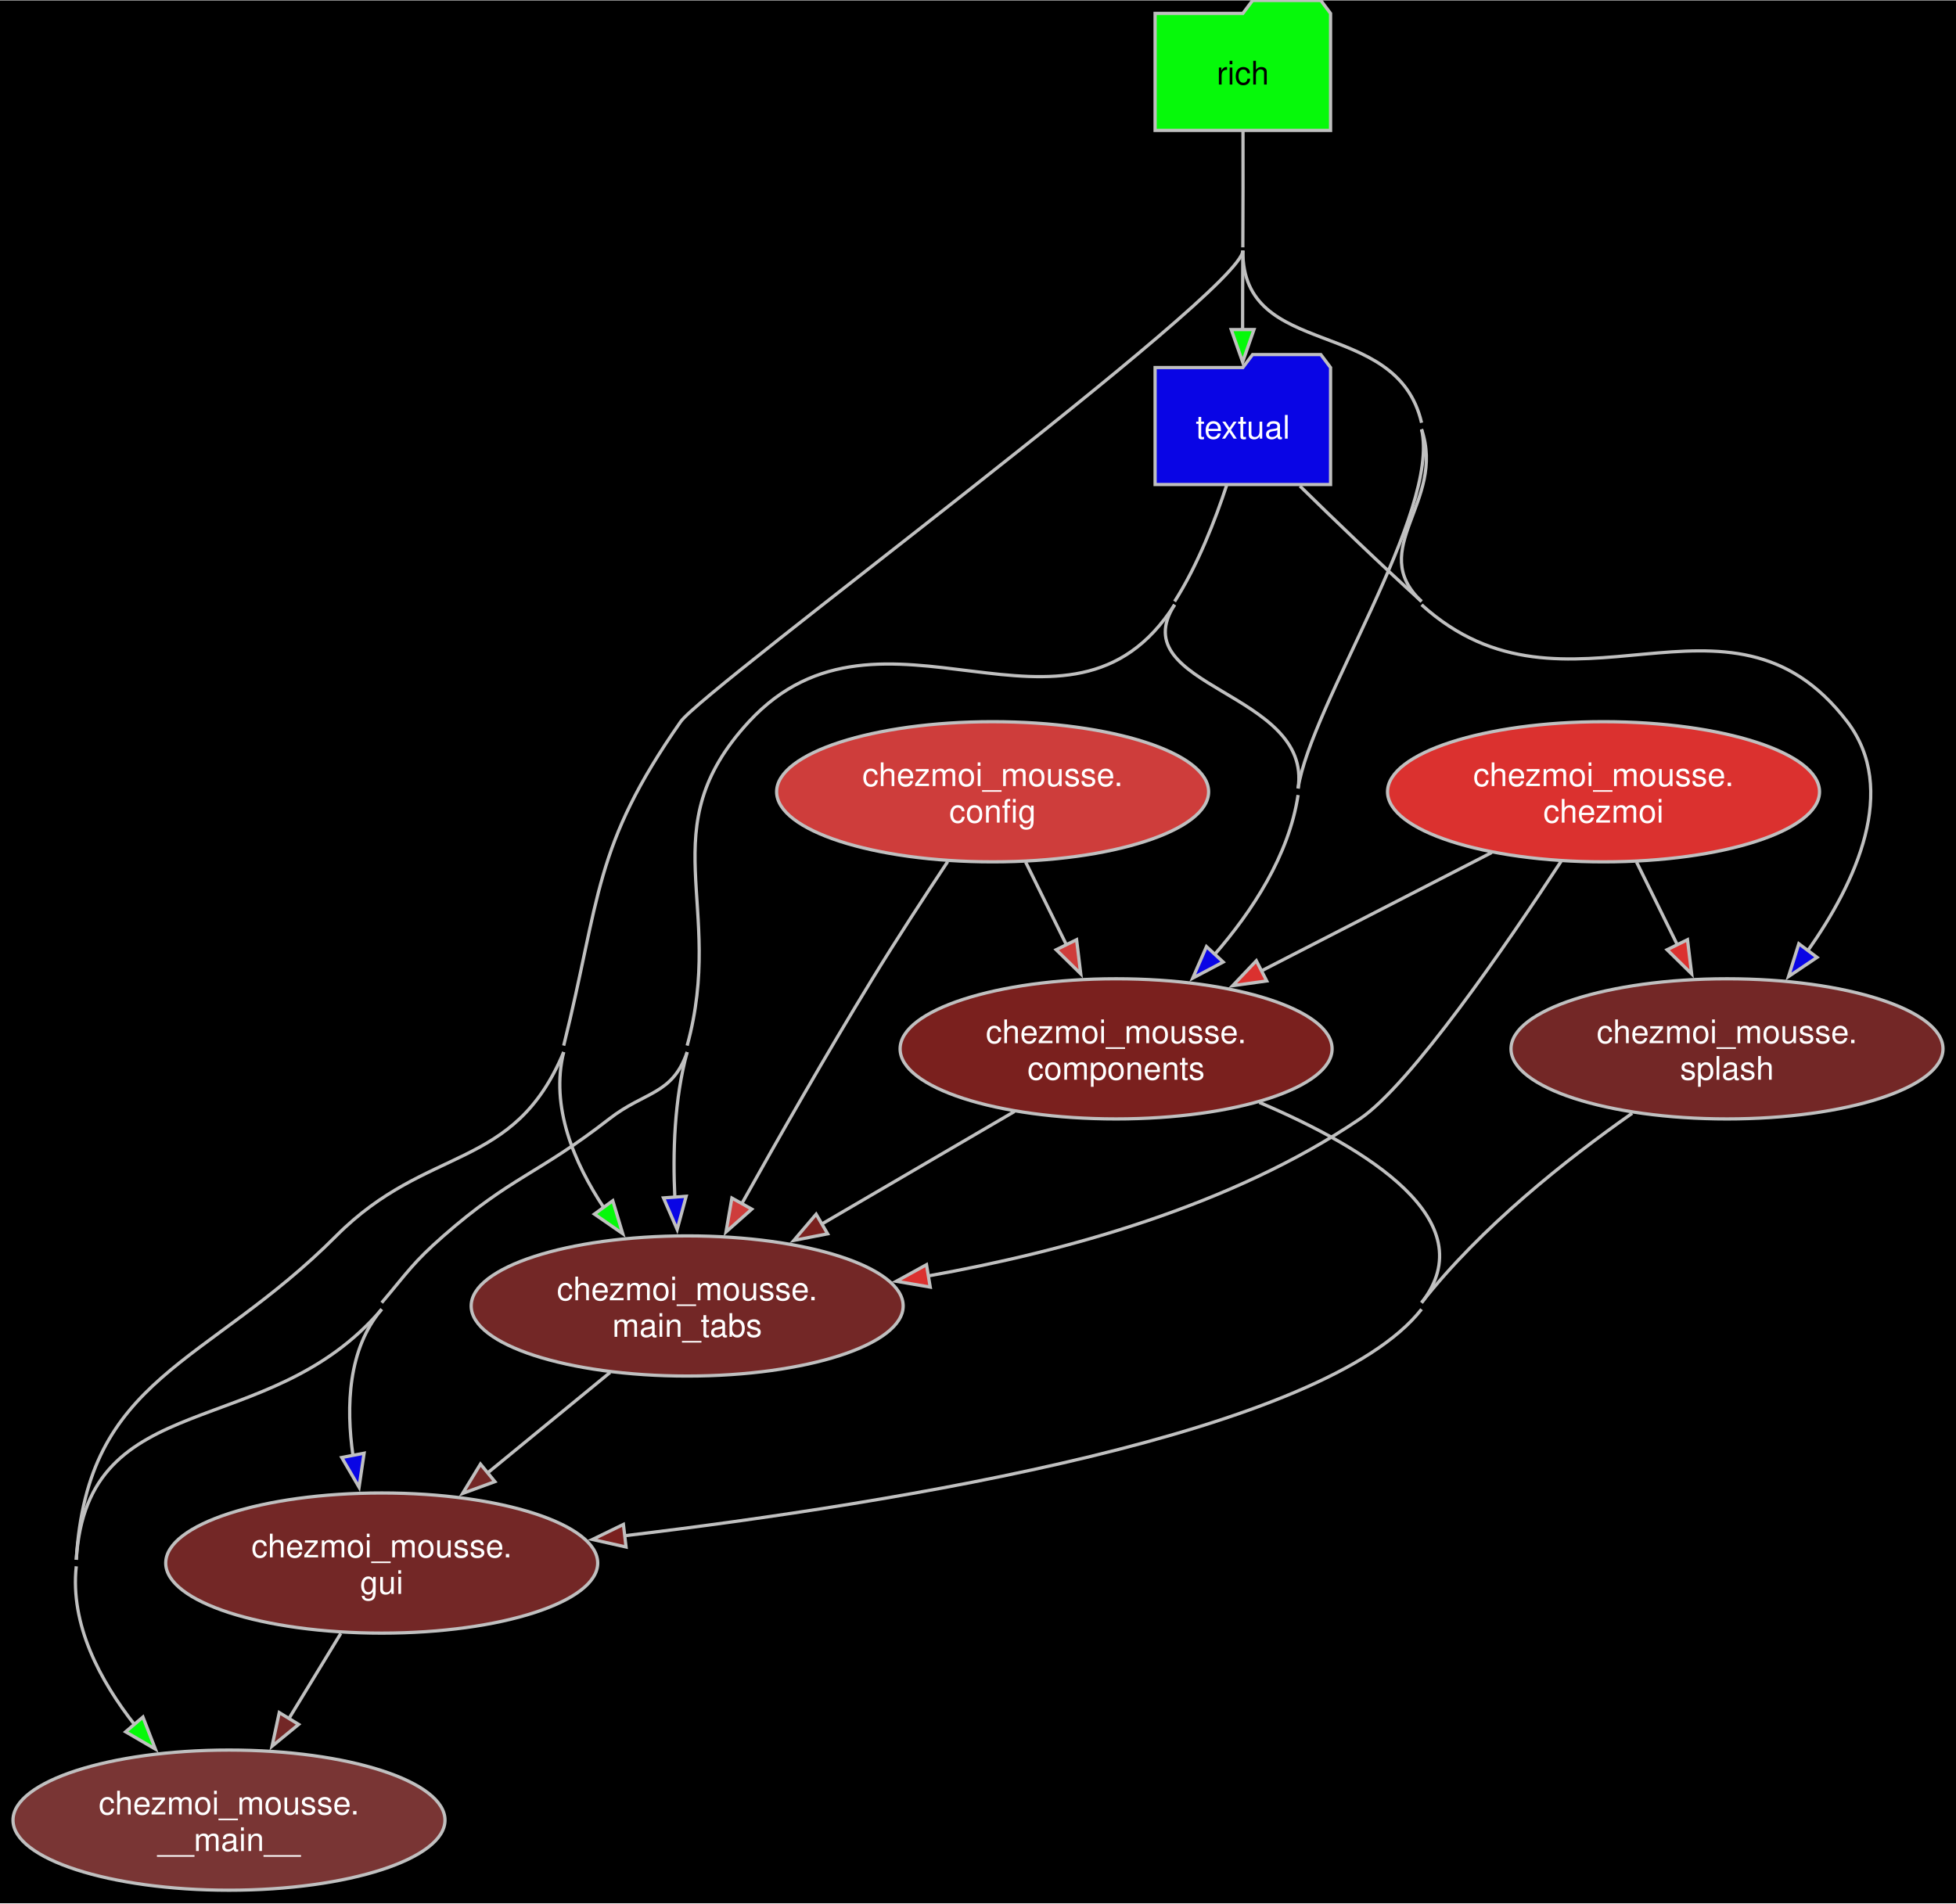
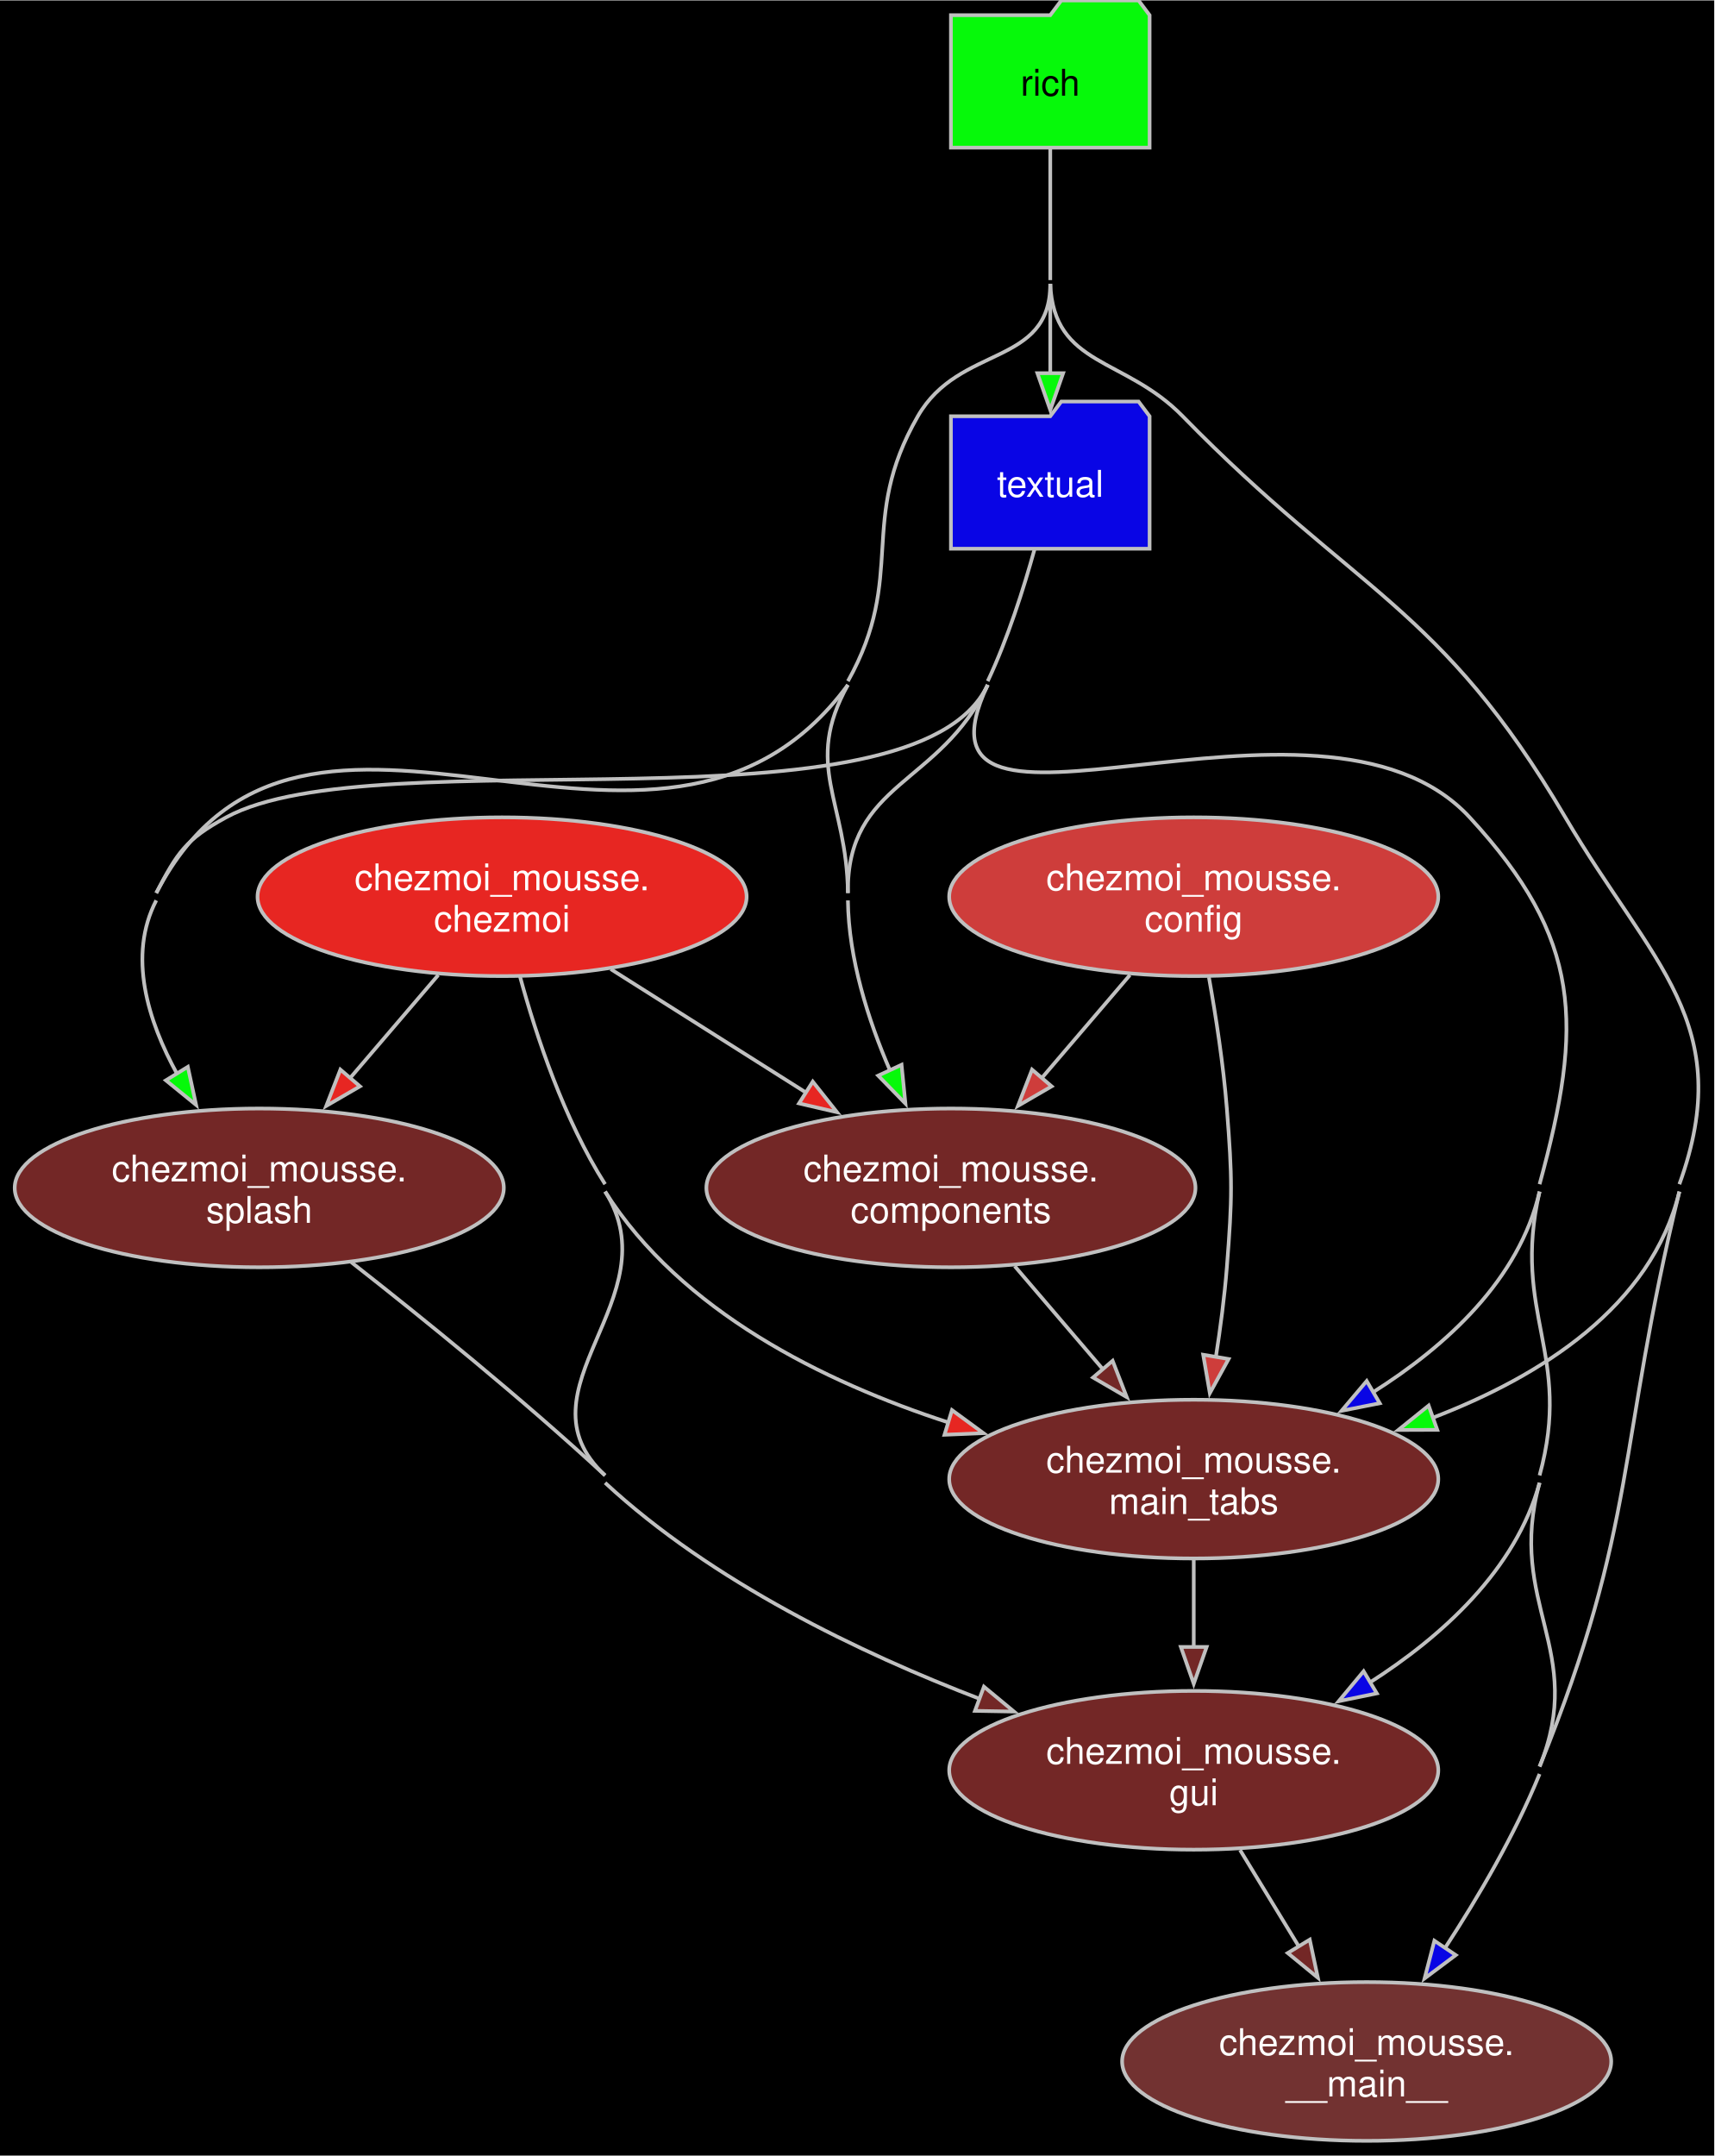
- <svg xmlns="http://www.w3.org/2000/svg" width="602pt" height="586pt" viewBox="0.00 0.00 601.94 585.67">
+ <svg xmlns="http://www.w3.org/2000/svg" width="466pt" height="586pt" viewBox="0.00 0.00 465.93 585.67">
  <g id="graph0" class="graph" transform="scale(1 1) rotate(0) translate(4 581.67)">
    <style>.edge&gt;path:hover{stroke-width:8}</style>
-     <polygon fill="black" stroke="none" points="-4,4 -4,-581.67 597.94,-581.67 597.94,4 -4,4" />
+     <polygon fill="black" stroke="none" points="-4,4 -4,-581.67 461.93,-581.67 461.93,4 -4,4" />
    <g id="node1" class="node">
      <style>.edge&gt;path:hover{stroke-width:8}</style>
-       <ellipse fill="#793534" stroke="silver" cx="66.47" cy="-21.57" rx="66.47" ry="21.57" />
-       <text text-anchor="middle" x="66.47" y="-23.32" font-family="Helvetica,sans-Serif" font-size="10.00" fill="#ffffff">chezmoi_mousse.</text>
-       <text text-anchor="middle" x="66.47" y="-12.07" font-family="Helvetica,sans-Serif" font-size="10.00" fill="#ffffff">__main__</text>
+       <ellipse fill="#723231" stroke="silver" cx="367.47" cy="-21.57" rx="66.47" ry="21.57" />
+       <text text-anchor="middle" x="367.47" y="-23.32" font-family="Helvetica,sans-Serif" font-size="10.00" fill="#ffffff">chezmoi_mousse.</text>
+       <text text-anchor="middle" x="367.47" y="-12.07" font-family="Helvetica,sans-Serif" font-size="10.00" fill="#ffffff">__main__</text>
    </g>
    <g id="node2" class="node">
      <style>.edge&gt;path:hover{stroke-width:8}</style>
-       <ellipse fill="#db312f" stroke="silver" cx="489.47" cy="-338.1" rx="66.47" ry="21.57" />
-       <text text-anchor="middle" x="489.47" y="-339.85" font-family="Helvetica,sans-Serif" font-size="10.00" fill="#ffffff">chezmoi_mousse.</text>
-       <text text-anchor="middle" x="489.47" y="-328.6" font-family="Helvetica,sans-Serif" font-size="10.00" fill="#ffffff">chezmoi</text>
+       <ellipse fill="#e72622" stroke="silver" cx="132.47" cy="-338.1" rx="66.47" ry="21.57" />
+       <text text-anchor="middle" x="132.47" y="-339.85" font-family="Helvetica,sans-Serif" font-size="10.00" fill="#ffffff">chezmoi_mousse.</text>
+       <text text-anchor="middle" x="132.47" y="-328.6" font-family="Helvetica,sans-Serif" font-size="10.00" fill="#ffffff">chezmoi</text>
    </g>
    <g id="node3" class="node">
      <style>.edge&gt;path:hover{stroke-width:8}</style>
-       <ellipse fill="#7a201e" stroke="silver" cx="339.47" cy="-258.97" rx="66.47" ry="21.57" />
-       <text text-anchor="middle" x="339.47" y="-260.72" font-family="Helvetica,sans-Serif" font-size="10.00" fill="#ffffff">chezmoi_mousse.</text>
-       <text text-anchor="middle" x="339.47" y="-249.47" font-family="Helvetica,sans-Serif" font-size="10.00" fill="#ffffff">components</text>
+       <ellipse fill="#732726" stroke="silver" cx="254.47" cy="-258.97" rx="66.47" ry="21.57" />
+       <text text-anchor="middle" x="254.47" y="-260.72" font-family="Helvetica,sans-Serif" font-size="10.00" fill="#ffffff">chezmoi_mousse.</text>
+       <text text-anchor="middle" x="254.47" y="-249.47" font-family="Helvetica,sans-Serif" font-size="10.00" fill="#ffffff">components</text>
    </g>
    <g id="edge1" class="edge">
      <style>.edge&gt;path:hover{stroke-width:8}</style>
-       <path fill="none" stroke="silver" d="M455.06,-319.4C433.98,-308.57 406.78,-294.58 384.06,-282.9" />
-       <polygon fill="#db312f" stroke="silver" points="385.82,-279.87 375.33,-278.41 382.62,-286.09 385.82,-279.87" />
+       <path fill="none" stroke="silver" d="M162,-318.43C178.07,-308.27 198.14,-295.58 215.48,-284.62" />
+       <polygon fill="#e72622" stroke="silver" points="216.92,-287.85 223.51,-279.54 213.18,-281.93 216.92,-287.85" />
+     </g>
+     <g id="node5" class="node">
+       <style>.edge&gt;path:hover{stroke-width:8}</style>
+       <ellipse fill="#732726" stroke="silver" cx="320.47" cy="-100.7" rx="66.47" ry="21.57" />
+       <text text-anchor="middle" x="320.47" y="-102.45" font-family="Helvetica,sans-Serif" font-size="10.00" fill="#ffffff">chezmoi_mousse.</text>
+       <text text-anchor="middle" x="320.47" y="-91.2" font-family="Helvetica,sans-Serif" font-size="10.00" fill="#ffffff">gui</text>
+     </g>
+     <g id="edge2" class="edge">
+       <style>.edge&gt;path:hover{stroke-width:8}</style>
+       <path fill="none" stroke="silver" d="M137.36,-316.34C141.78,-300.15 149.32,-277.53 160.47,-259.97" />
+       <path fill="none" stroke="silver" d="M160.47,-257.97C178.84,-229.02 135.32,-204.13 160.47,-180.83" />
    </g>
    <g id="node6" class="node">
      <style>.edge&gt;path:hover{stroke-width:8}</style>
-       <ellipse fill="#732726" stroke="silver" cx="207.47" cy="-179.83" rx="66.47" ry="21.57" />
-       <text text-anchor="middle" x="207.47" y="-181.58" font-family="Helvetica,sans-Serif" font-size="10.00" fill="#ffffff">chezmoi_mousse.</text>
-       <text text-anchor="middle" x="207.47" y="-170.33" font-family="Helvetica,sans-Serif" font-size="10.00" fill="#ffffff">main_tabs</text>
+       <ellipse fill="#732726" stroke="silver" cx="320.47" cy="-179.83" rx="66.47" ry="21.57" />
+       <text text-anchor="middle" x="320.47" y="-181.58" font-family="Helvetica,sans-Serif" font-size="10.00" fill="#ffffff">chezmoi_mousse.</text>
+       <text text-anchor="middle" x="320.47" y="-170.33" font-family="Helvetica,sans-Serif" font-size="10.00" fill="#ffffff">main_tabs</text>
    </g>
-     <g id="edge2" class="edge">
+     <g id="edge3" class="edge">
      <style>.edge&gt;path:hover{stroke-width:8}</style>
-       <path fill="none" stroke="silver" d="M476.4,-316.67C459.44,-290.73 430.15,-248.04 414.47,-237.4 375.08,-210.67 323.44,-196.53 281.59,-189.07" />
-       <polygon fill="#db312f" stroke="silver" points="282.27,-185.64 271.83,-187.43 281.12,-192.54 282.27,-185.64" />
+       <path fill="none" stroke="silver" d="M160.47,-257.97C181.12,-225.43 219.74,-206.28 253.86,-195.2" />
+       <polygon fill="#e72622" stroke="silver" points="254.76,-198.58 263.3,-192.32 252.72,-191.88 254.76,-198.58" />
    </g>
    <g id="node7" class="node">
      <style>.edge&gt;path:hover{stroke-width:8}</style>
-       <ellipse fill="#732726" stroke="silver" cx="527.47" cy="-258.97" rx="66.47" ry="21.57" />
-       <text text-anchor="middle" x="527.47" y="-260.72" font-family="Helvetica,sans-Serif" font-size="10.00" fill="#ffffff">chezmoi_mousse.</text>
-       <text text-anchor="middle" x="527.47" y="-249.47" font-family="Helvetica,sans-Serif" font-size="10.00" fill="#ffffff">splash</text>
-     </g>
-     <g id="edge3" class="edge">
-       <style>.edge&gt;path:hover{stroke-width:8}</style>
-       <path fill="none" stroke="silver" d="M499.65,-316.43C503.53,-308.56 508.03,-299.42 512.27,-290.81" />
-       <polygon fill="#db312f" stroke="silver" points="515.31,-292.57 516.59,-282.05 509.03,-289.48 515.31,-292.57" />
-     </g>
-     <g id="node5" class="node">
-       <style>.edge&gt;path:hover{stroke-width:8}</style>
-       <ellipse fill="#732726" stroke="silver" cx="113.47" cy="-100.7" rx="66.47" ry="21.57" />
-       <text text-anchor="middle" x="113.47" y="-102.45" font-family="Helvetica,sans-Serif" font-size="10.00" fill="#ffffff">chezmoi_mousse.</text>
-       <text text-anchor="middle" x="113.47" y="-91.2" font-family="Helvetica,sans-Serif" font-size="10.00" fill="#ffffff">gui</text>
+       <ellipse fill="#732726" stroke="silver" cx="66.47" cy="-258.97" rx="66.47" ry="21.57" />
+       <text text-anchor="middle" x="66.47" y="-260.72" font-family="Helvetica,sans-Serif" font-size="10.00" fill="#ffffff">chezmoi_mousse.</text>
+       <text text-anchor="middle" x="66.47" y="-249.47" font-family="Helvetica,sans-Serif" font-size="10.00" fill="#ffffff">splash</text>
    </g>
    <g id="edge4" class="edge">
      <style>.edge&gt;path:hover{stroke-width:8}</style>
-       <path fill="none" stroke="silver" d="M383.53,-242.49C416.64,-228.41 453.18,-206.02 433.47,-180.83" />
-       <path fill="none" stroke="silver" d="M433.47,-178.83C403.62,-140.71 273.07,-119.26 188.22,-109.11" />
-       <polygon fill="#7a201e" stroke="silver" points="188.66,-105.64 178.32,-107.96 187.85,-112.59 188.66,-105.64" />
+       <path fill="none" stroke="silver" d="M115.13,-316.83C107.78,-308.24 99.07,-298.07 91.08,-288.73" />
+       <polygon fill="#e72622" stroke="silver" points="93.84,-286.57 84.68,-281.25 88.52,-291.12 93.84,-286.57" />
    </g>
    <g id="edge5" class="edge">
      <style>.edge&gt;path:hover{stroke-width:8}</style>
-       <path fill="none" stroke="silver" d="M308.19,-239.69C290.4,-229.29 267.9,-216.15 248.69,-204.92" />
-       <polygon fill="#7a201e" stroke="silver" points="250.69,-202.04 240.29,-200.01 247.16,-208.08 250.69,-202.04" />
+       <path fill="none" stroke="silver" d="M271.81,-237.7C279.16,-229.11 287.86,-218.94 295.86,-209.59" />
+       <polygon fill="#732726" stroke="silver" points="298.42,-211.99 302.26,-202.11 293.1,-207.44 298.42,-211.99" />
    </g>
    <g id="node4" class="node">
      <style>.edge&gt;path:hover{stroke-width:8}</style>
-       <ellipse fill="#ce3d3b" stroke="silver" cx="301.47" cy="-338.1" rx="66.47" ry="21.57" />
-       <text text-anchor="middle" x="301.47" y="-339.85" font-family="Helvetica,sans-Serif" font-size="10.00" fill="#ffffff">chezmoi_mousse.</text>
-       <text text-anchor="middle" x="301.47" y="-328.6" font-family="Helvetica,sans-Serif" font-size="10.00" fill="#ffffff">config</text>
+       <ellipse fill="#ce3d3b" stroke="silver" cx="320.47" cy="-338.1" rx="66.47" ry="21.57" />
+       <text text-anchor="middle" x="320.47" y="-339.85" font-family="Helvetica,sans-Serif" font-size="10.00" fill="#ffffff">chezmoi_mousse.</text>
+       <text text-anchor="middle" x="320.47" y="-328.6" font-family="Helvetica,sans-Serif" font-size="10.00" fill="#ffffff">config</text>
    </g>
    <g id="edge6" class="edge">
      <style>.edge&gt;path:hover{stroke-width:8}</style>
-       <path fill="none" stroke="silver" d="M311.65,-316.43C315.53,-308.56 320.03,-299.42 324.27,-290.81" />
-       <polygon fill="#ce3d3b" stroke="silver" points="327.31,-292.57 328.59,-282.05 321.03,-289.48 327.31,-292.57" />
+       <path fill="none" stroke="silver" d="M303.13,-316.83C295.78,-308.24 287.07,-298.07 279.08,-288.73" />
+       <polygon fill="#ce3d3b" stroke="silver" points="281.84,-286.57 272.68,-281.25 276.52,-291.12 281.84,-286.57" />
    </g>
    <g id="edge7" class="edge">
      <style>.edge&gt;path:hover{stroke-width:8}</style>
-       <path fill="none" stroke="silver" d="M287.64,-316.6C280.55,-305.94 271.88,-292.64 264.47,-280.53 250.44,-257.62 235.38,-231.19 224.27,-211.31" />
-       <polygon fill="#ce3d3b" stroke="silver" points="227.35,-209.64 219.42,-202.61 221.23,-213.05 227.35,-209.64" />
+       <path fill="none" stroke="silver" d="M324.59,-316.24C326.49,-305.6 328.53,-292.43 329.47,-280.53 330.98,-261.42 330.98,-256.51 329.47,-237.4 328.84,-229.41 327.71,-220.84 326.46,-212.85" />
+       <polygon fill="#ce3d3b" stroke="silver" points="329.95,-212.47 324.84,-203.19 323.04,-213.63 329.95,-212.47" />
    </g>
    <g id="edge8" class="edge">
      <style>.edge&gt;path:hover{stroke-width:8}</style>
-       <path fill="none" stroke="silver" d="M100.87,-79.03C95.93,-70.92 90.17,-61.46 84.79,-52.63" />
-       <polygon fill="#732726" stroke="silver" points="87.91,-51.04 79.72,-44.32 81.94,-54.68 87.91,-51.04" />
+       <path fill="none" stroke="silver" d="M333.06,-79.03C338,-70.92 343.77,-61.46 349.15,-52.63" />
+       <polygon fill="#732726" stroke="silver" points="352,-54.68 354.21,-44.32 346.02,-51.04 352,-54.68" />
    </g>
    <g id="edge9" class="edge">
      <style>.edge&gt;path:hover{stroke-width:8}</style>
-       <path fill="none" stroke="silver" d="M183.75,-159.37C172.28,-149.96 158.34,-138.52 145.91,-128.32" />
-       <polygon fill="#732726" stroke="silver" points="148.3,-125.76 138.35,-122.12 143.86,-131.17 148.3,-125.76" />
+       <path fill="none" stroke="silver" d="M320.47,-158.16C320.47,-150.79 320.47,-142.29 320.47,-134.16" />
+       <polygon fill="#732726" stroke="silver" points="323.97,-134.21 320.47,-124.21 316.97,-134.21 323.97,-134.21" />
    </g>
    <g id="edge10" class="edge">
      <style>.edge&gt;path:hover{stroke-width:8}</style>
-       <path fill="none" stroke="silver" d="M498.28,-239.14C478.09,-224.99 451.69,-204.11 433.47,-180.83" />
+       <path fill="none" stroke="silver" d="M91.49,-238.77C110.84,-223.62 138.01,-201.63 160.47,-180.83" />
+       <path fill="none" stroke="silver" d="M160.47,-178.83C189.56,-151.89 229.79,-132.55 262.64,-119.98" />
+       <polygon fill="#732726" stroke="silver" points="263.44,-123.42 271.6,-116.66 261,-116.85 263.44,-123.42" />
    </g>
    <g id="node8" class="node">
      <style>.edge&gt;path:hover{stroke-width:8}</style>
-       <polygon fill="#06f90a" stroke="silver" points="405.47,-577.67 402.47,-581.67 381.47,-581.67 378.47,-577.67 351.47,-577.67 351.47,-541.67 405.47,-541.67 405.47,-577.67" />
-       <text text-anchor="middle" x="378.47" y="-555.79" font-family="Helvetica,sans-Serif" font-size="10.00" fill="#000000">rich</text>
+       <polygon fill="#06f90a" stroke="silver" points="308.47,-577.67 305.47,-581.67 284.47,-581.67 281.47,-577.67 254.47,-577.67 254.47,-541.67 308.47,-541.67 308.47,-577.67" />
+       <text text-anchor="middle" x="281.47" y="-555.79" font-family="Helvetica,sans-Serif" font-size="10.00" fill="#000000">rich</text>
    </g>
    <g id="edge11" class="edge">
      <style>.edge&gt;path:hover{stroke-width:8}</style>
-       <path fill="none" stroke="silver" d="M378.52,-541.48C378.54,-531.11 378.54,-517.63 378.47,-505.67" />
-       <path fill="none" stroke="silver" d="M378.47,-504.67C378.39,-492.13 212.65,-369.95 205.47,-359.67 178.48,-321.05 180.85,-305.68 169.47,-259.97" />
-       <path fill="none" stroke="silver" d="M169.47,-257.97C154.06,-221.05 127.7,-229.73 99.47,-201.4 59.36,-161.16 22.9,-158.41 19.47,-101.7" />
-       <path fill="none" stroke="silver" d="M19.47,-99.7C17.53,-81.8 26.79,-64.43 37.59,-50.73" />
-       <polygon fill="#06f90a" stroke="silver" points="39.99,-53.31 43.82,-43.43 34.66,-48.76 39.99,-53.31" />
+       <path fill="none" stroke="silver" d="M452.47,-257.97C435.5,-188.53 441.36,-167.92 414.47,-101.7" />
    </g>
    <g id="edge12" class="edge">
      <style>.edge&gt;path:hover{stroke-width:8}</style>
-       <path fill="none" stroke="silver" d="M378.47,-504.67C378.26,-470.72 425.82,-484.74 433.47,-451.67" />
-       <path fill="none" stroke="silver" d="M433.47,-449.67C439.32,-424.35 399.35,-364.79 395.47,-339.1" />
+       <path fill="none" stroke="silver" d="M226.47,-395.67C214.22,-373.71 226.17,-364.24 226.47,-339.1" />
+       <path fill="none" stroke="silver" d="M226.47,-337.1C226.66,-321.25 231.97,-304.61 237.92,-290.86" />
+       <polygon fill="#06f90a" stroke="silver" points="241.05,-292.43 242.1,-281.89 234.7,-289.48 241.05,-292.43" />
    </g>
    <g id="edge13" class="edge">
      <style>.edge&gt;path:hover{stroke-width:8}</style>
-       <path fill="none" stroke="silver" d="M169.47,-257.97C165.31,-241.25 172.62,-223.94 181.9,-209.96" />
-       <polygon fill="#06f90a" stroke="silver" points="184.58,-212.23 187.64,-202.08 178.92,-208.11 184.58,-212.23" />
+       <path fill="none" stroke="silver" d="M281.47,-504.67C282.45,-482.06 301.66,-484.85 317.47,-468.67 364.26,-420.77 387.52,-417.38 421.47,-359.67 444.99,-319.67 468.27,-303.6 452.47,-259.97" />
+       <path fill="none" stroke="silver" d="M452.47,-257.97C444.84,-226.74 414.88,-207.79 385.43,-196.5" />
+       <polygon fill="#06f90a" stroke="silver" points="386.66,-193.22 376.07,-193.18 384.32,-199.82 386.66,-193.22" />
    </g>
    <g id="edge14" class="edge">
      <style>.edge&gt;path:hover{stroke-width:8}</style>
-       <path fill="none" stroke="silver" d="M433.47,-449.67C441.05,-427.37 416.32,-412.82 433.47,-396.67" />
+       <path fill="none" stroke="silver" d="M281.47,-541.48C281.47,-531.11 281.47,-517.63 281.47,-505.67" />
+       <path fill="none" stroke="silver" d="M281.47,-504.67C281.47,-482.04 256.74,-488.28 245.47,-468.67 228.97,-439.97 242.59,-425.57 226.47,-396.67" />
+       <path fill="none" stroke="silver" d="M226.47,-395.67C174.64,-325.47 78.65,-416.55 38.47,-339.1" />
+       <path fill="none" stroke="silver" d="M38.47,-337.1C30.68,-322.1 36.13,-304.44 44.21,-289.8" />
+       <polygon fill="#06f90a" stroke="silver" points="47.05,-291.87 49.3,-281.52 41.09,-288.2 47.05,-291.87" />
    </g>
    <g id="node9" class="node">
      <style>.edge&gt;path:hover{stroke-width:8}</style>
-       <polygon fill="#0905e5" stroke="silver" points="405.47,-468.67 402.47,-472.67 381.47,-472.67 378.47,-468.67 351.47,-468.67 351.47,-432.67 405.47,-432.67 405.47,-468.67" />
-       <text text-anchor="middle" x="378.47" y="-446.79" font-family="Helvetica,sans-Serif" font-size="10.00" fill="#ffffff">textual</text>
+       <polygon fill="#0905e5" stroke="silver" points="308.47,-468.67 305.47,-472.67 284.47,-472.67 281.47,-468.67 254.47,-468.67 254.47,-432.67 308.47,-432.67 308.47,-468.67" />
+       <text text-anchor="middle" x="281.47" y="-446.79" font-family="Helvetica,sans-Serif" font-size="10.00" fill="#ffffff">textual</text>
    </g>
    <g id="edge15" class="edge">
      <style>.edge&gt;path:hover{stroke-width:8}</style>
-       <path fill="none" stroke="silver" d="M378.47,-504.67C378.42,-496.72 378.4,-488.11 378.4,-480.18" />
-       <polygon fill="#06f90a" stroke="silver" points="381.9,-480.37 378.41,-470.37 374.9,-480.36 381.9,-480.37" />
+       <path fill="none" stroke="silver" d="M281.47,-504.67C281.47,-496.72 281.47,-488.11 281.47,-480.18" />
+       <polygon fill="#06f90a" stroke="silver" points="284.97,-480.37 281.47,-470.37 277.97,-480.37 284.97,-480.37" />
    </g>
    <g id="edge16" class="edge">
      <style>.edge&gt;path:hover{stroke-width:8}</style>
-       <path fill="none" stroke="silver" d="M373.56,-432.65C370.02,-421.85 364.6,-407.85 357.47,-396.67" />
-       <path fill="none" stroke="silver" d="M357.47,-395.67C325.01,-344.75 267.42,-404.03 226.47,-359.67 195.87,-326.52 219.41,-303.47 207.47,-259.97" />
-       <path fill="none" stroke="silver" d="M207.47,-257.97C202.85,-244.7 194.55,-246.03 183.47,-237.4 161.58,-220.35 153.33,-219.69 132.47,-201.4 123.11,-193.2 121.52,-190.32 113.47,-180.83" />
-       <path fill="none" stroke="silver" d="M113.47,-178.83C78.51,-137.62 22.73,-155.64 19.47,-101.7" />
+       <path fill="none" stroke="silver" d="M414.47,-178.83C405.39,-145.78 427.37,-133.46 414.47,-101.7" />
+       <path fill="none" stroke="silver" d="M414.47,-99.7C407.77,-83.22 397.78,-66.19 388.73,-52.34" />
+       <polygon fill="#0905e5" stroke="silver" points="391.69,-50.48 383.21,-44.13 385.88,-54.38 391.69,-50.48" />
    </g>
    <g id="edge17" class="edge">
      <style>.edge&gt;path:hover{stroke-width:8}</style>
-       <path fill="none" stroke="silver" d="M357.47,-395.67C341.19,-370.13 399.99,-369.05 395.47,-339.1" />
-       <path fill="none" stroke="silver" d="M395.47,-337.1C392.67,-318.58 381.4,-301.35 369.69,-287.9" />
-       <polygon fill="#0905e5" stroke="silver" points="372.42,-285.69 363.05,-280.74 367.28,-290.45 372.42,-285.69" />
+       <path fill="none" stroke="silver" d="M264.47,-395.67C251.54,-368.28 226.11,-369.39 226.47,-339.1" />
    </g>
    <g id="edge18" class="edge">
      <style>.edge&gt;path:hover{stroke-width:8}</style>
-       <path fill="none" stroke="silver" d="M113.47,-178.83C103.11,-166.63 102.43,-149 104.64,-133.68" />
-       <polygon fill="#0905e5" stroke="silver" points="108.05,-134.51 106.5,-124.03 101.17,-133.19 108.05,-134.51" />
+       <path fill="none" stroke="silver" d="M414.47,-257.97C406.78,-224.56 423.55,-213.89 414.47,-180.83" />
+       <path fill="none" stroke="silver" d="M414.47,-178.83C407.98,-155.22 388.07,-137.16 368.23,-124.48" />
+       <polygon fill="#0905e5" stroke="silver" points="370.23,-121.6 359.86,-119.47 366.64,-127.61 370.23,-121.6" />
    </g>
    <g id="edge19" class="edge">
      <style>.edge&gt;path:hover{stroke-width:8}</style>
-       <path fill="none" stroke="silver" d="M207.47,-257.97C203.51,-243.54 203,-227.02 203.69,-212.97" />
-       <polygon fill="#0905e5" stroke="silver" points="207.16,-213.6 204.39,-203.37 200.18,-213.09 207.16,-213.6" />
+       <path fill="none" stroke="silver" d="M264.47,-395.67C238.7,-341.06 354.51,-404.03 395.47,-359.67 426.07,-326.52 426.41,-303.47 414.47,-259.97" />
+       <path fill="none" stroke="silver" d="M414.47,-257.97C408.97,-234.1 389.15,-216.02 369.12,-203.39" />
+       <polygon fill="#0905e5" stroke="silver" points="371.03,-200.45 360.64,-198.39 367.48,-206.49 371.03,-200.45" />
    </g>
    <g id="edge20" class="edge">
      <style>.edge&gt;path:hover{stroke-width:8}</style>
-       <path fill="none" stroke="silver" d="M396.04,-432.2C406.71,-421.73 420.7,-408.25 433.47,-396.67" />
-       <path fill="none" stroke="silver" d="M433.47,-395.67C478.2,-355.11 527.86,-407.69 564.47,-359.67 580.39,-338.79 567.2,-310.33 552.33,-289.17" />
-       <polygon fill="#0905e5" stroke="silver" points="555.18,-287.13 546.39,-281.22 549.57,-291.33 555.18,-287.13" />
+       <path fill="none" stroke="silver" d="M277.2,-432.53C274.26,-421.93 269.91,-408.2 264.47,-396.67" />
+       <path fill="none" stroke="silver" d="M264.47,-395.67C244.54,-353.44 98.47,-381.99 57.47,-359.67 46.54,-353.72 44.2,-350.15 38.47,-339.1" />
    </g>
  </g>
</svg>
